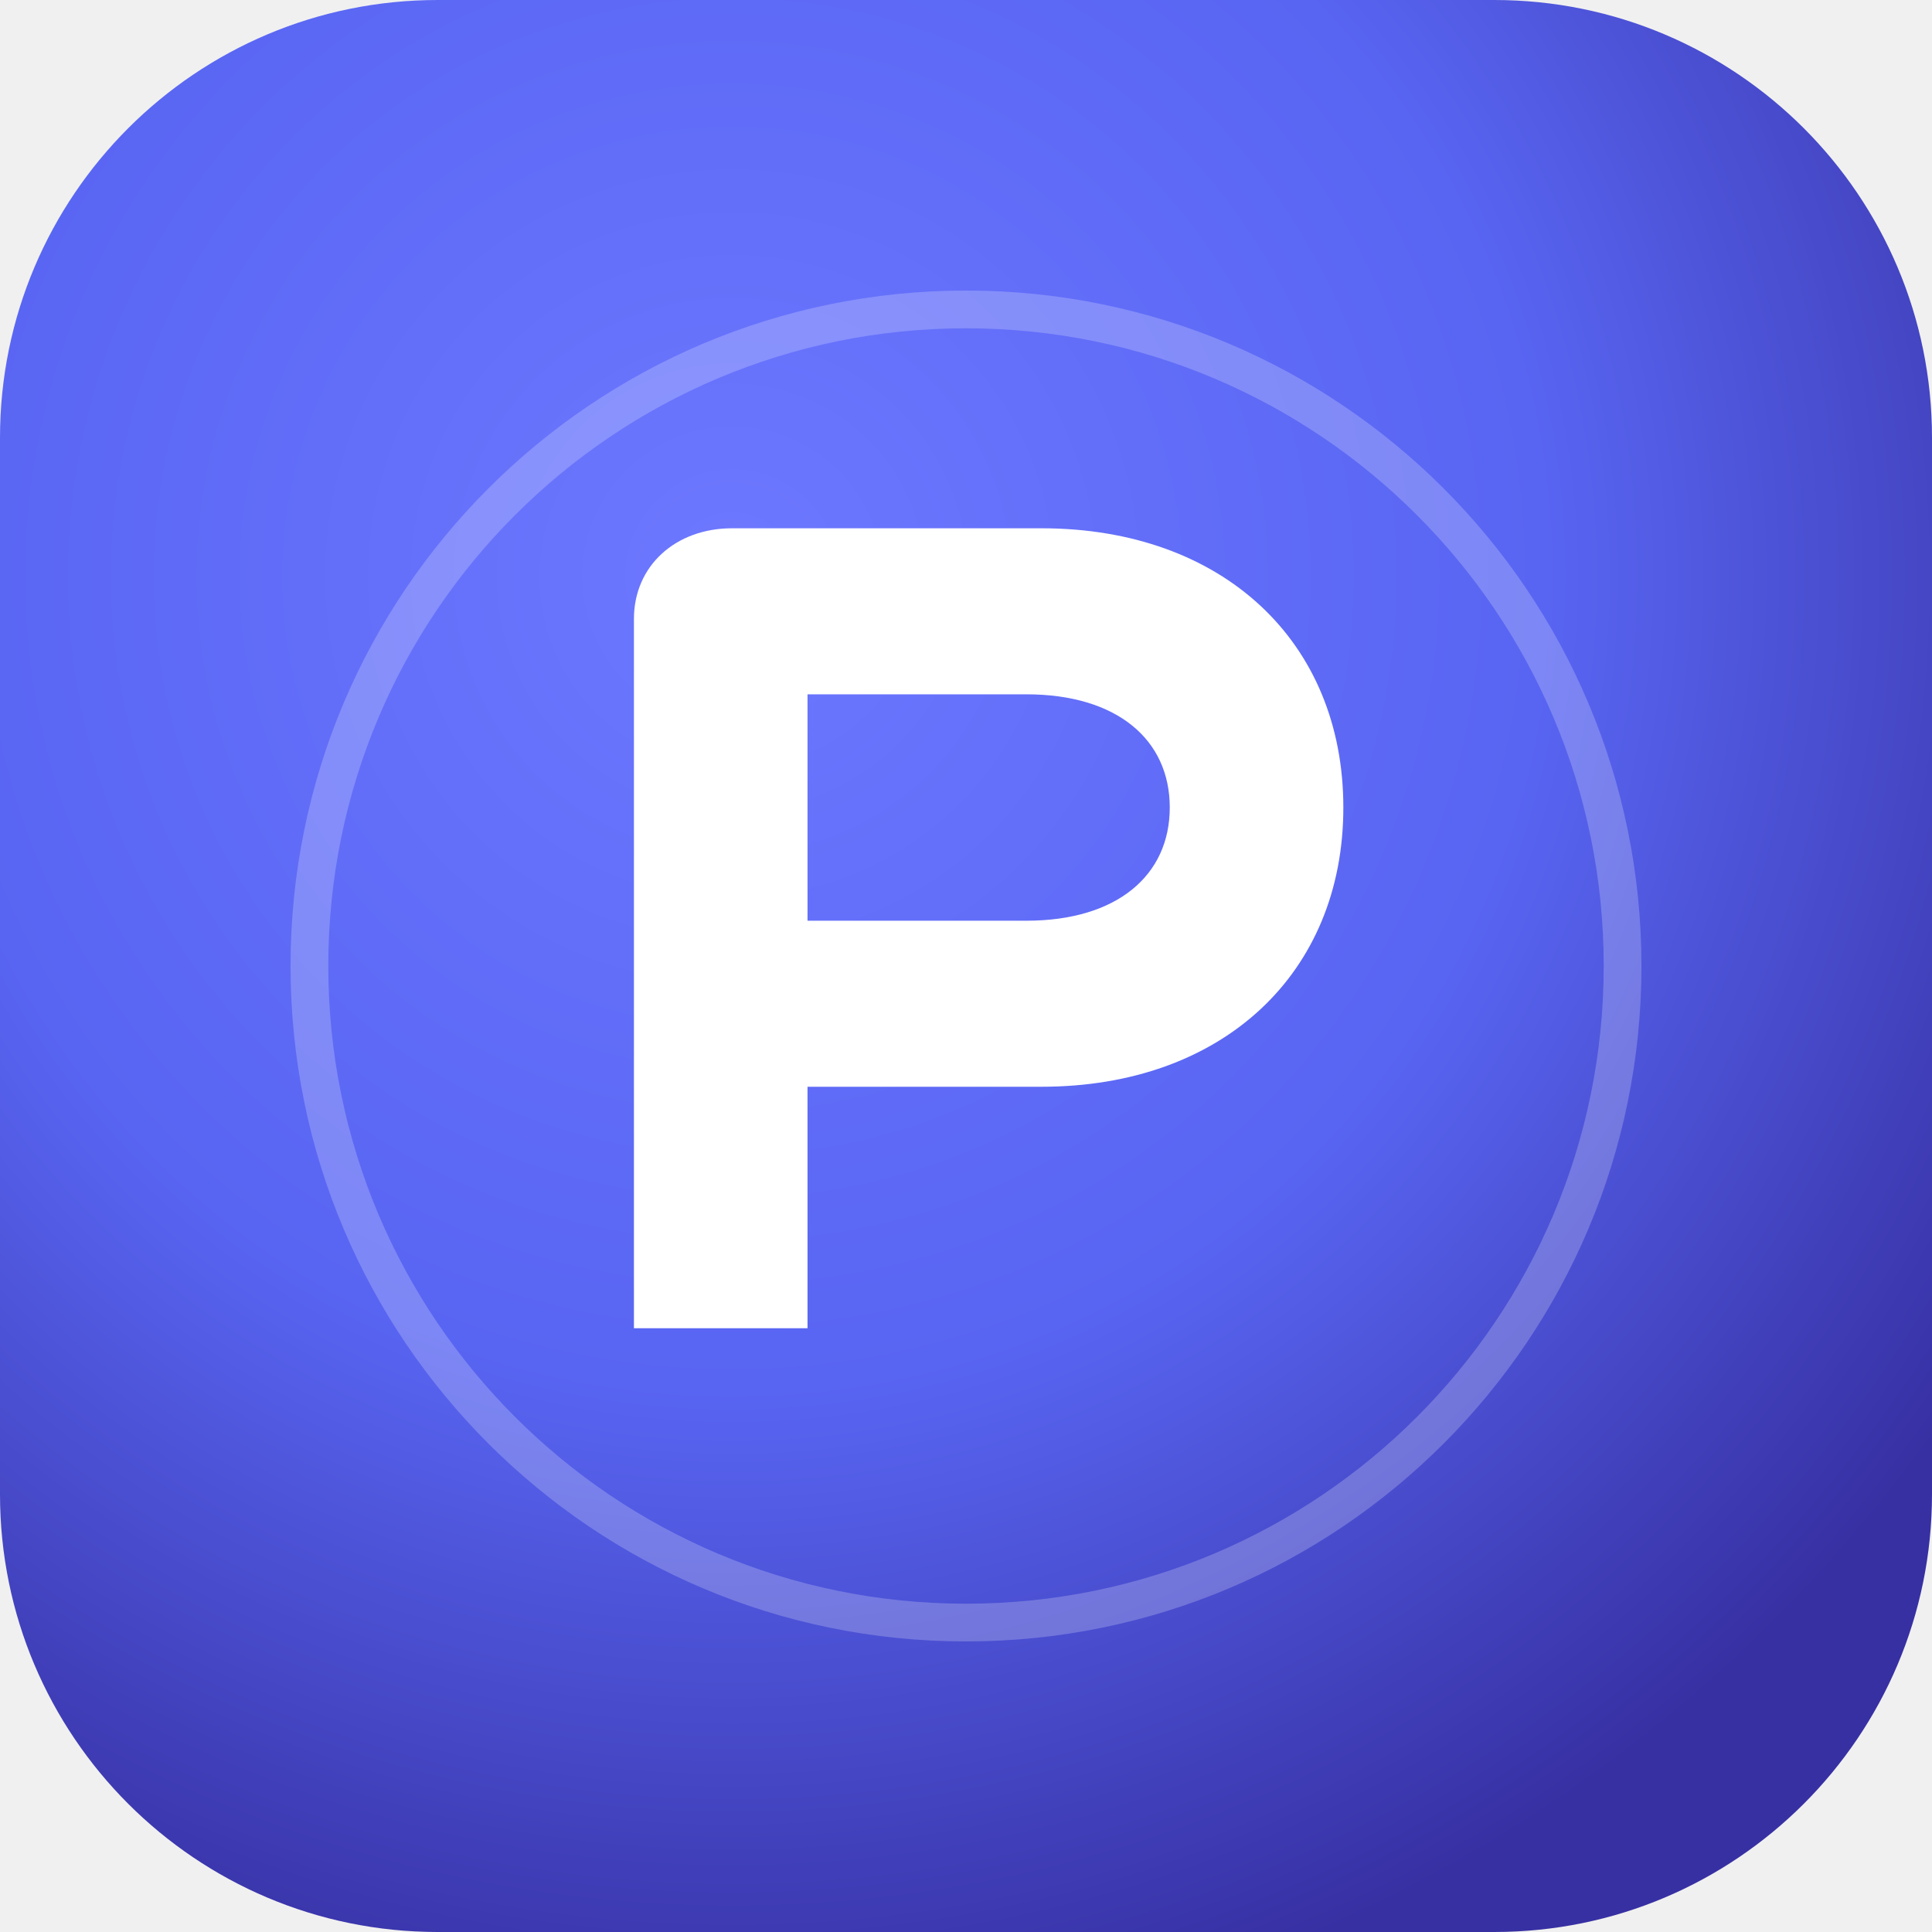
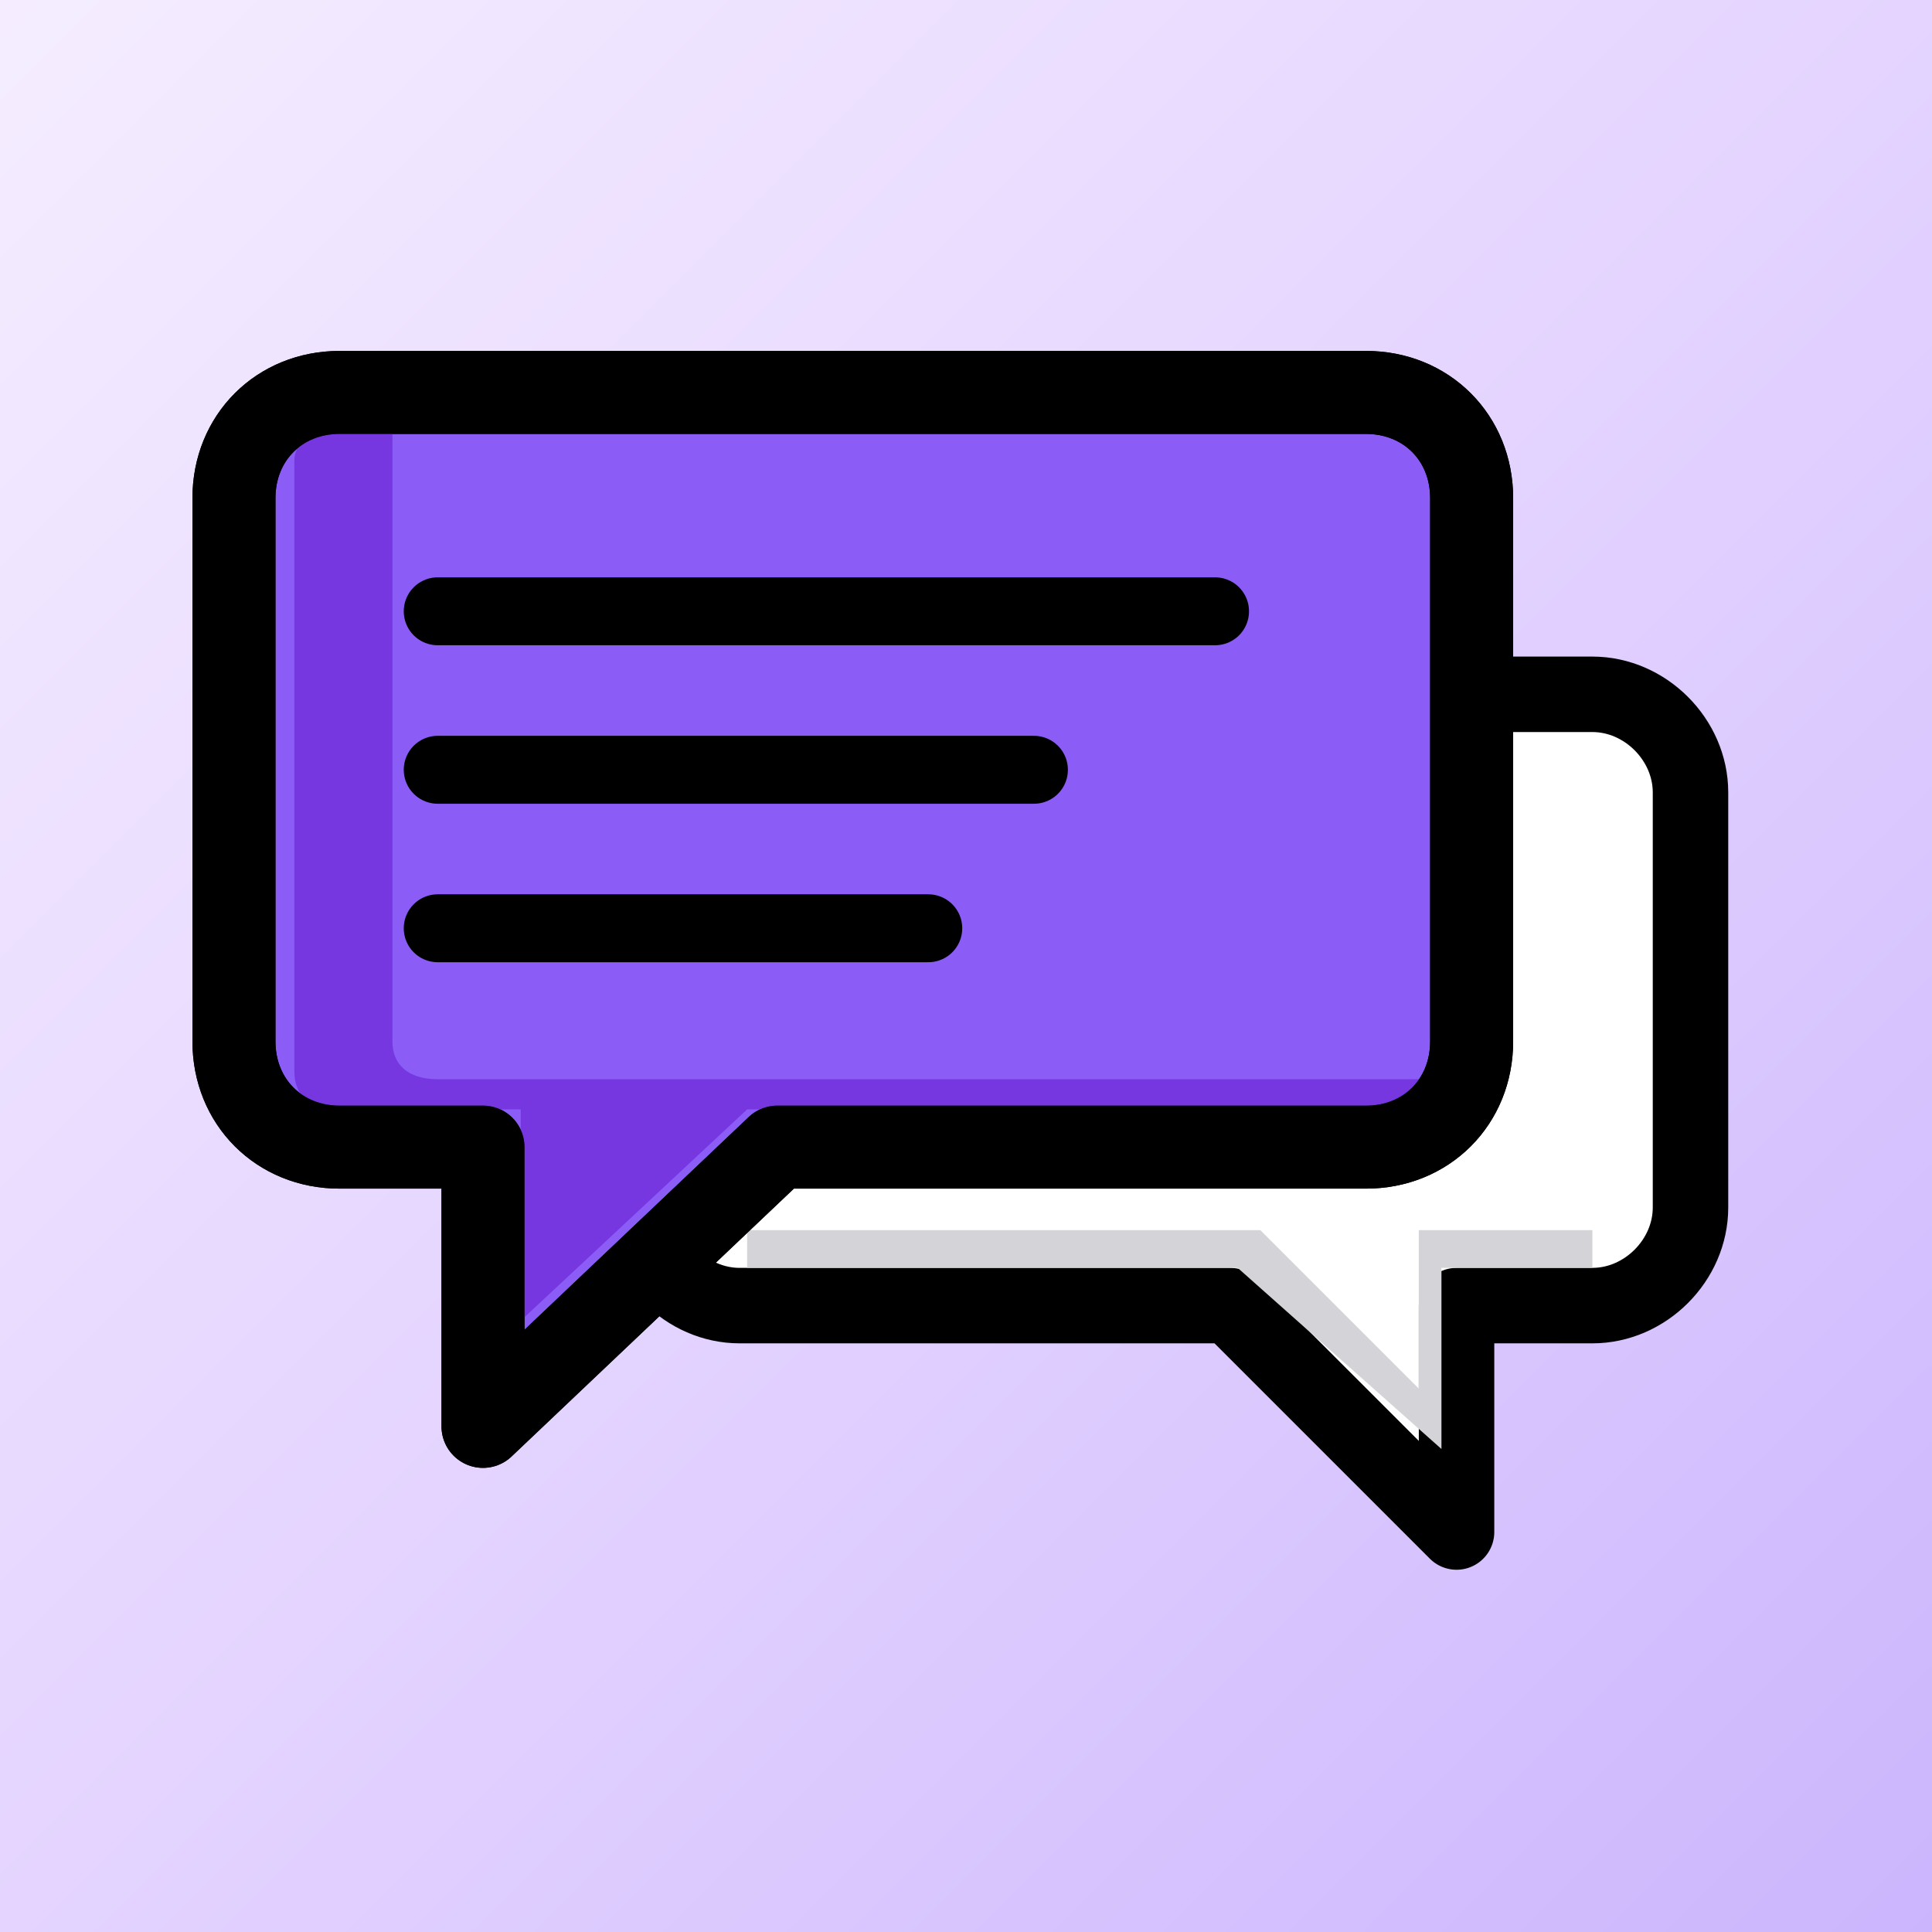
<svg xmlns="http://www.w3.org/2000/svg" viewBox="0 0 512 512">
  <defs>
-     <radialGradient id="primordialBg" cx="38%" cy="30%" r="76%">
-       <stop offset="0%" stop-color="#6d78ff" />
-       <stop offset="55%" stop-color="#5865F2" />
-       <stop offset="100%" stop-color="#3730a3" />
-     </radialGradient>
+     <linearGradient id="lavenderIconBg" x1="0%" y1="0%" x2="100%" y2="100%">
+       <stop offset="0%" stop-color="#f5edff" />
+       <stop offset="50%" stop-color="#e4d4ff" />
+       <stop offset="100%" stop-color="#cbb5fd" />
+     </linearGradient>
  </defs>
-   <rect width="512" height="512" rx="116" fill="url(#primordialBg)" />
-   <circle cx="256" cy="256" r="174" fill="none" stroke="#ffffff" stroke-opacity="0.22" stroke-width="10" />
-   <path d="M168 352 V164 C168 150 179 140 194 140 H276 C324 140 356 170 356 214 C356 258 324 288 276 288 H214 V352 Z M214 184 V244 H272 C296 244 310 232 310 214 C310 196 296 184 272 184 Z" fill="#ffffff" />
+   <rect width="512" height="512" fill="url(#lavenderIconBg)" />
+   <path d="M196 184 H422 C436 184 448 196 448 210 V320 C448 334 436 346 422 346 H386 V406 L326 346 H196 C182 346 170 334 170 320 V210 C170 196 182 184 196 184 Z" fill="#ffffff" stroke="#000000" stroke-width="20" stroke-linejoin="round" />
+   <path d="M198 326 H334 L376 368 V326 H422 V336 H382 V384 L328 336 H198 Z" fill="#d4d4d8" />
+   <path d="M90 104 H362 C378 104 390 116 390 132 V276 C390 292 378 304 362 304 H206 L128 378 V304 H90 C74 304 62 292 62 276 V132 C62 116 74 104 90 104 Z" fill="#8b5cf6" stroke="#000000" stroke-width="22" stroke-linejoin="round" />
+   <path d="M78 122 C78 118 82 114 88 114 H104 V276 C104 282 108 286 116 286 H376 V294 H198 L138 350 V294 H88 C82 294 78 290 78 284 Z" fill="#6d28d9" opacity="0.7" />
+   <path d="M90 104 H362 C378 104 390 116 390 132 V276 C390 292 378 304 362 304 H206 L128 378 V304 H90 C74 304 62 292 62 276 V132 C62 116 74 104 90 104 Z" fill="none" stroke="#000000" stroke-width="22" stroke-linejoin="round" />
+   <line x1="116" y1="162" x2="322" y2="162" stroke="#000000" stroke-width="18" stroke-linecap="round" />
+   <line x1="116" y1="204" x2="274" y2="204" stroke="#000000" stroke-width="18" stroke-linecap="round" />
+   <line x1="116" y1="246" x2="246" y2="246" stroke="#000000" stroke-width="18" stroke-linecap="round" />
</svg>
